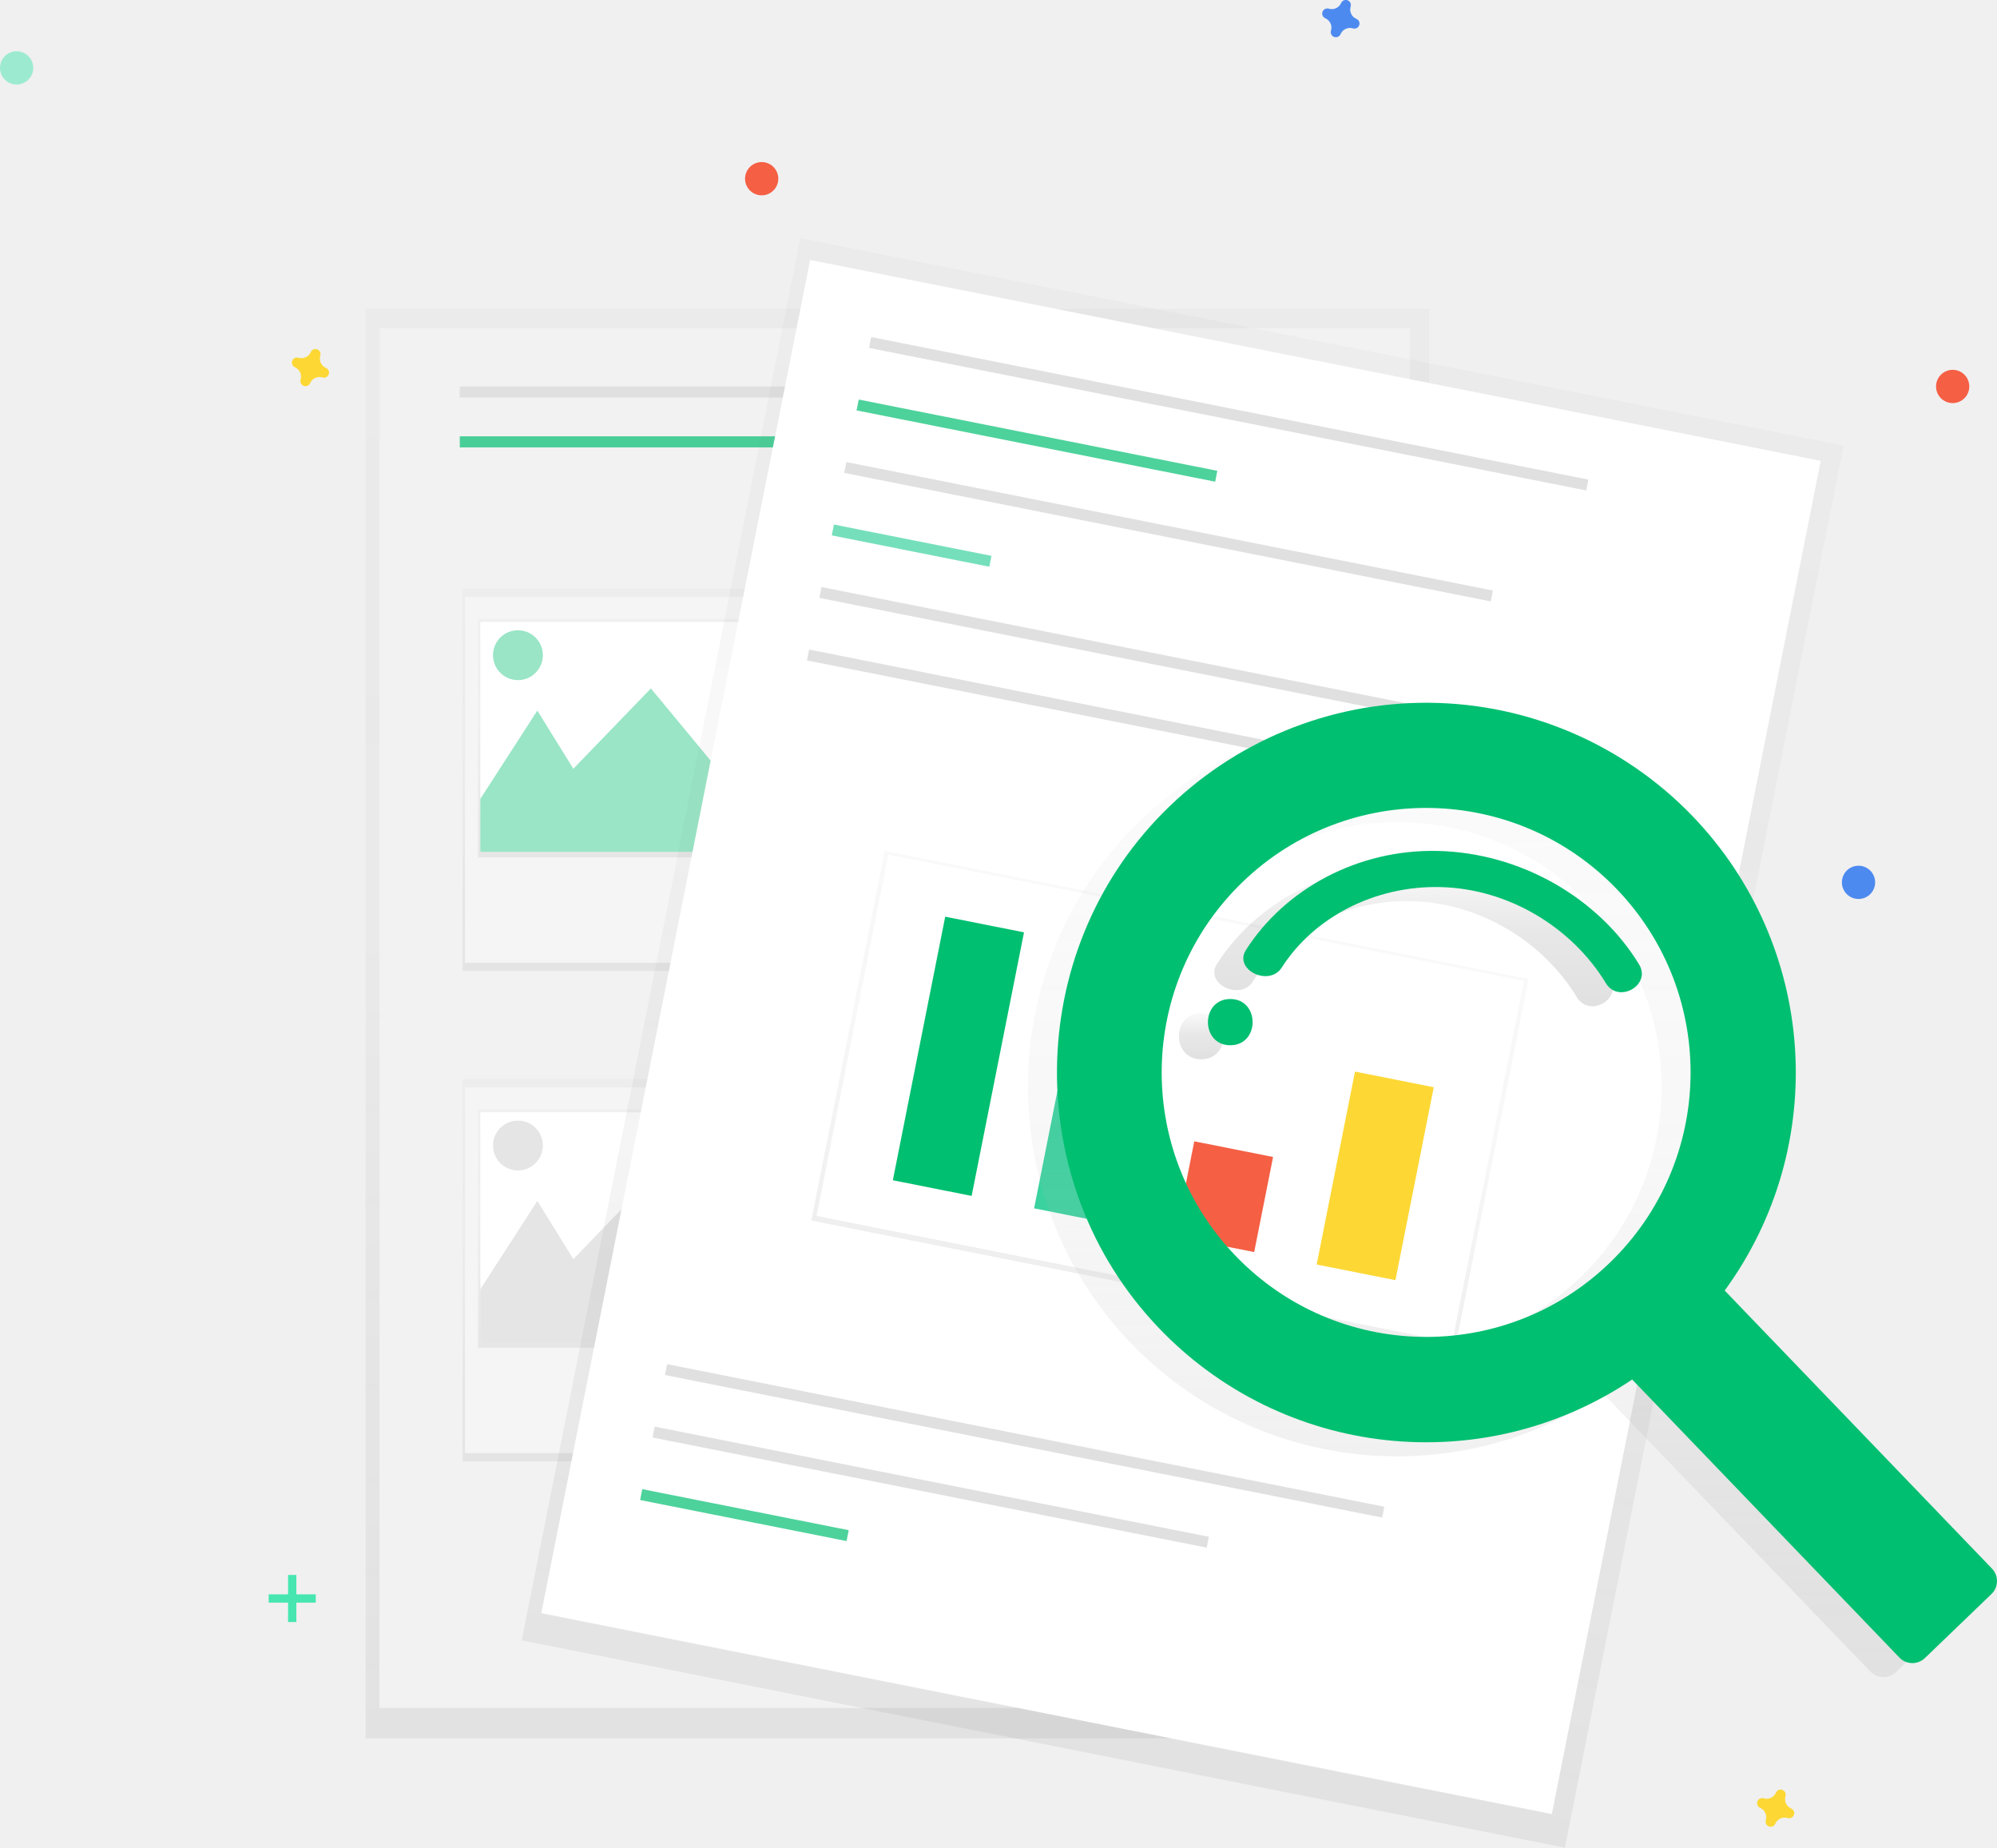
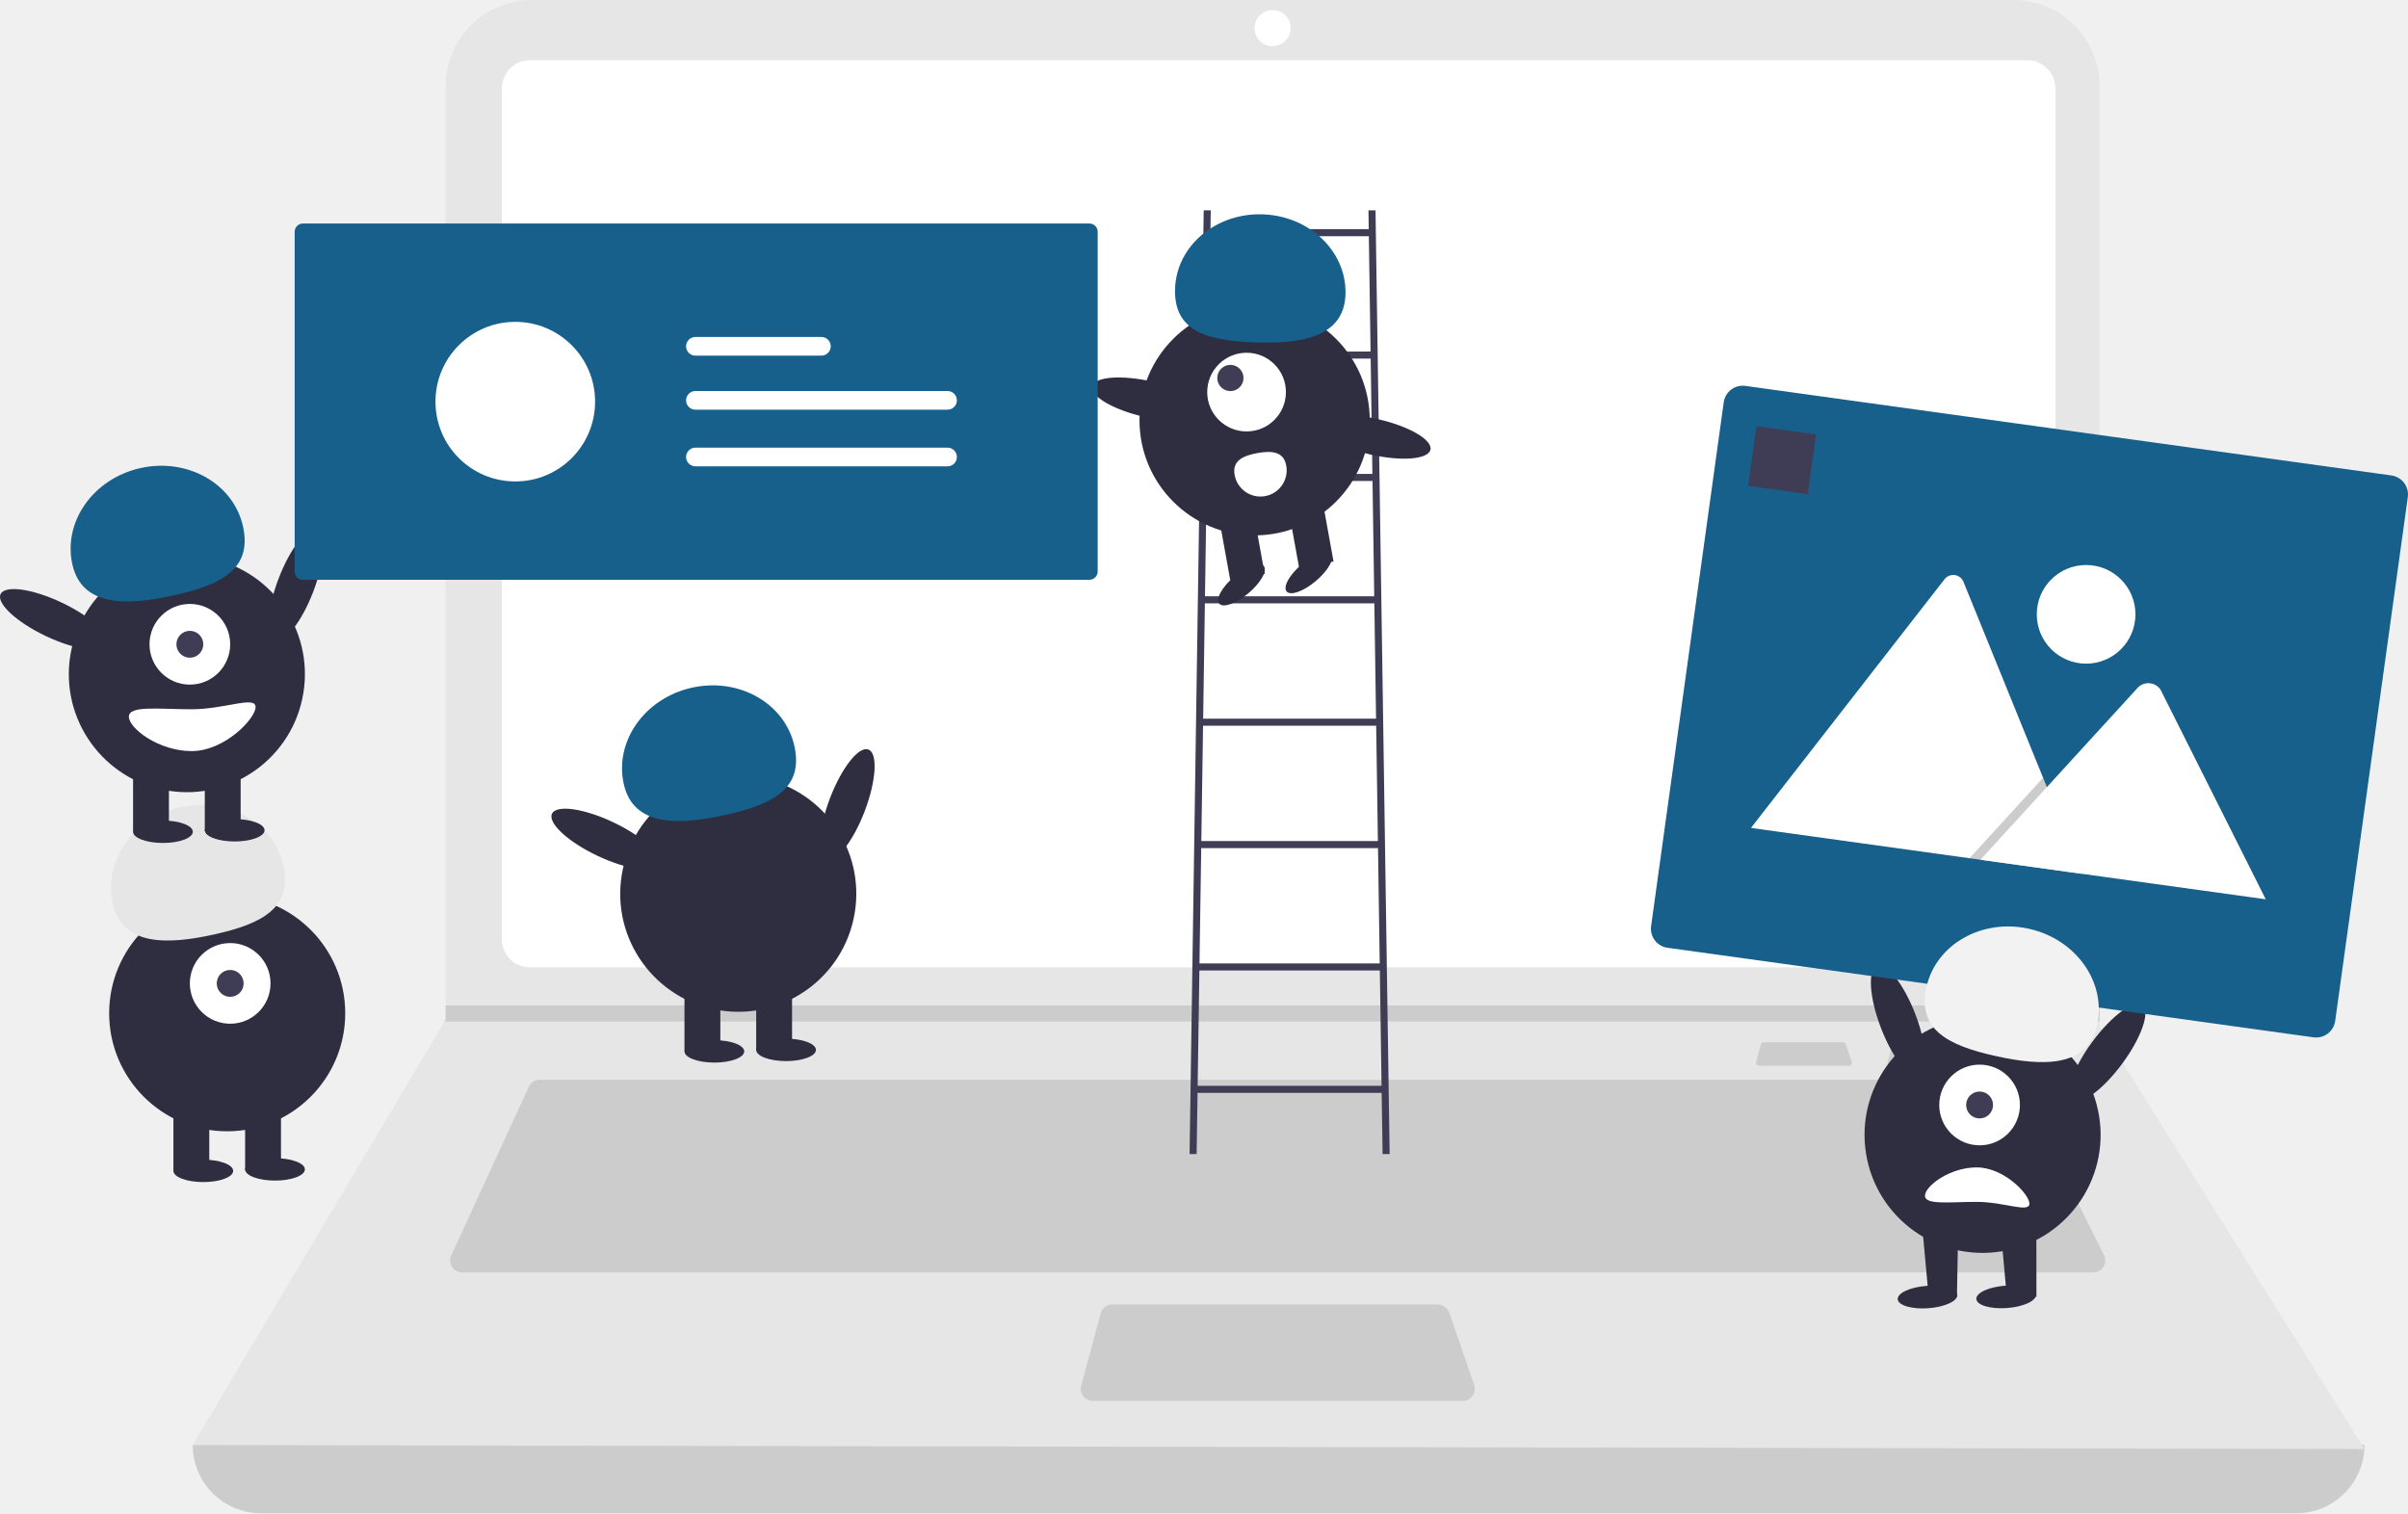
- <svg xmlns="http://www.w3.org/2000/svg" xmlns:xlink="http://www.w3.org/1999/xlink" id="9a5c15f4-7944-40bc-b8da-d63b7d478a28" data-name="Layer 1" width="842" height="778.92" viewBox="0 0 842 778.92">
-   <defs>
-     <linearGradient id="a91ba363-77be-43f7-9cf6-91c4a3880d9c" x1="378.37" y1="732.81" x2="378.37" y2="130.21" gradientUnits="userSpaceOnUse">
-       <stop offset="0" stop-color="gray" stop-opacity="0.25" />
-       <stop offset="0.54" stop-color="gray" stop-opacity="0.12" />
-       <stop offset="1" stop-color="gray" stop-opacity="0.1" />
-     </linearGradient>
-     <linearGradient id="d1e6aa0e-d79d-4f6f-afbb-c37e9ed80ff9" x1="274.44" y1="409.32" x2="274.44" y2="248.16" xlink:href="#a91ba363-77be-43f7-9cf6-91c4a3880d9c" />
-     <linearGradient id="a279b039-1afd-4281-8292-ccd5c8c9b734" x1="274.44" y1="361.44" x2="274.44" y2="261.01" xlink:href="#a91ba363-77be-43f7-9cf6-91c4a3880d9c" />
-     <clipPath id="42e7b1d1-2be2-47b0-aacb-a853df270819" transform="translate(-179 -60.54)">
-       <rect id="cf34cfb5-9399-4bae-9cea-d47bbef6cb3a" data-name="&lt;Rectangle&gt;" x="381.54" y="322.72" width="143.79" height="96.93" fill="#fff" />
-     </clipPath>
-     <linearGradient id="972637f2-71db-4198-9c75-a0854a7fe249" x1="274.44" y1="616.03" x2="274.44" y2="454.87" xlink:href="#a91ba363-77be-43f7-9cf6-91c4a3880d9c" />
-     <linearGradient id="6c85befd-f960-412c-83e0-663d4b13bf85" x1="274.44" y1="568.15" x2="274.44" y2="467.72" xlink:href="#a91ba363-77be-43f7-9cf6-91c4a3880d9c" />
-     <clipPath id="f66b8fac-771d-49bf-85c7-4ce29a79f723" transform="translate(-179 -60.54)">
-       <rect id="7439734d-5f7c-428f-88ce-e68b86a45c07" data-name="&lt;Rectangle&gt;" x="381.54" y="529.42" width="143.79" height="96.93" fill="#fff" />
-     </clipPath>
-     <linearGradient id="598f8edf-c762-4b18-b52d-250fc678075a" x1="688.76" y1="765.86" x2="688.76" y2="163.26" gradientTransform="translate(1142.22 -188.53) rotate(90)" xlink:href="#a91ba363-77be-43f7-9cf6-91c4a3880d9c" />
-     <linearGradient id="013b841e-9a42-49b8-8a36-6db9ed002b72" x1="688.18" y1="568.49" x2="688.18" y2="409.67" gradientTransform="translate(1161.39 -164.01) rotate(90)" xlink:href="#a91ba363-77be-43f7-9cf6-91c4a3880d9c" />
-     <linearGradient id="f8cab3c1-d868-48bc-b87d-cd2075ddc26a" x1="810.6" y1="767.54" x2="810.6" y2="362.71" gradientUnits="userSpaceOnUse">
-       <stop offset="0" stop-color="#b3b3b3" stop-opacity="0.25" />
-       <stop offset="0.54" stop-color="#b3b3b3" stop-opacity="0.1" />
-       <stop offset="1" stop-color="#b3b3b3" stop-opacity="0.05" />
-     </linearGradient>
-     <linearGradient id="043d467e-585e-47c7-bb2c-06dd6f5be04b" x1="685.49" y1="507.08" x2="685.49" y2="487.6" gradientUnits="userSpaceOnUse">
-       <stop offset="0" stop-opacity="0.12" />
-       <stop offset="0.55" stop-opacity="0.09" />
-       <stop offset="1" stop-opacity="0.02" />
-     </linearGradient>
-     <linearGradient id="be08032f-102d-431e-9b5f-1e4ebfc8159b" x1="774.99" y1="484.73" x2="774.99" y2="425.15" xlink:href="#043d467e-585e-47c7-bb2c-06dd6f5be04b" />
-   </defs>
-   <g opacity="0.5">
-     <rect x="154.15" y="130.21" width="448.44" height="602.6" fill="url(#a91ba363-77be-43f7-9cf6-91c4a3880d9c)" />
-   </g>
-   <rect x="159.99" y="138.39" width="434.43" height="581.58" fill="#f2f2f2" />
-   <rect x="193.86" y="162.91" width="149.48" height="4.67" fill="#e0e0e0" />
-   <rect x="193.86" y="183.93" width="149.48" height="4.67" fill="#01bf71" opacity="0.7" />
-   <rect x="365.53" y="162.91" width="149.48" height="4.67" fill="#e0e0e0" />
-   <rect x="388.88" y="296.05" width="149.48" height="4.67" fill="#e0e0e0" />
-   <rect x="392.39" y="308.89" width="149.48" height="4.67" fill="#e0e0e0" />
-   <rect x="399.4" y="321.74" width="149.48" height="4.67" fill="#e0e0e0" />
-   <rect x="388.88" y="502.75" width="149.48" height="4.67" fill="#e0e0e0" />
-   <rect x="392.39" y="515.6" width="149.48" height="4.67" fill="#e0e0e0" />
-   <rect x="399.4" y="528.44" width="149.48" height="4.67" fill="#e0e0e0" />
-   <g opacity="0.5">
-     <rect x="195.03" y="248.16" width="158.82" height="161.16" fill="url(#d1e6aa0e-d79d-4f6f-afbb-c37e9ed80ff9)" />
-   </g>
-   <rect x="196.03" y="251.67" width="156.32" height="154.15" fill="#f5f5f5" />
-   <g opacity="0.5">
-     <rect x="201.54" y="261.01" width="145.8" height="100.43" fill="url(#a279b039-1afd-4281-8292-ccd5c8c9b734)" />
-   </g>
-   <rect id="e1f34465-d008-41db-868b-e00503fb87b3" data-name="&lt;Rectangle&gt;" x="202.54" y="262.18" width="143.79" height="96.93" fill="#fff" />
-   <g clip-path="url(#42e7b1d1-2be2-47b0-aacb-a853df270819)">
-     <polygon points="190.35 355.61 226.56 299.55 241.74 324.07 274.44 290.21 302.47 324.07 326.99 273.86 390.05 374.29 185.68 367.28 190.35 355.61" fill="#01bf71" opacity="0.4" />
-     <circle cx="218.38" cy="276.19" r="10.51" fill="#01bf71" opacity="0.4" />
-   </g>
-   <g opacity="0.5">
-     <rect x="195.03" y="454.87" width="158.82" height="161.16" fill="url(#972637f2-71db-4198-9c75-a0854a7fe249)" />
-   </g>
-   <rect x="196.03" y="458.37" width="156.32" height="154.15" fill="#f5f5f5" />
-   <g opacity="0.5">
-     <rect x="201.54" y="467.72" width="145.8" height="100.43" fill="url(#6c85befd-f960-412c-83e0-663d4b13bf85)" />
-   </g>
-   <rect id="c95ac4f6-be4d-44a3-92c2-5c8066e2b531" data-name="&lt;Rectangle&gt;" x="202.54" y="468.88" width="143.79" height="96.93" fill="#fff" />
-   <g clip-path="url(#f66b8fac-771d-49bf-85c7-4ce29a79f723)">
-     <polygon points="190.35 562.31 226.56 506.25 241.74 530.78 274.44 496.91 302.47 530.78 326.99 480.56 390.05 580.99 185.68 573.99 190.35 562.31" fill="#bdbdbd" opacity="0.4" />
-     <circle cx="218.38" cy="482.9" r="10.51" fill="#bdbdbd" opacity="0.4" />
-   </g>
-   <g opacity="0.5">
-     <rect x="376.36" y="276.01" width="602.6" height="448.44" transform="translate(-124.09 1006.82) rotate(-78.76)" fill="url(#598f8edf-c762-4b18-b52d-250fc678075a)" />
-   </g>
-   <rect x="386.18" y="280.49" width="581.58" height="434.43" transform="translate(-122.17 1004.12) rotate(-78.76)" fill="#fff" />
-   <rect x="542.89" y="232.65" width="308.31" height="4.67" transform="translate(-119.81 -191.93) rotate(11.24)" fill="#e0e0e0" />
-   <rect x="456.83" y="665.62" width="308.31" height="4.67" transform="translate(-37.05 -166.84) rotate(11.24)" fill="#e0e0e0" />
-   <rect x="452.26" y="685.13" width="238.24" height="4.67" transform="translate(-34.01 -158.75) rotate(11.24)" fill="#e0e0e0" />
-   <rect x="448.46" y="696.91" width="88.75" height="4.67" transform="translate(-33.22 -143.21) rotate(11.24)" fill="#01bf71" opacity="0.7" />
-   <rect x="539.13" y="243.97" width="154.15" height="4.67" transform="translate(-119.16 -175.95) rotate(11.24)" fill="#01bf71" opacity="0.7" />
-   <rect x="532.71" y="282.38" width="277.94" height="4.67" transform="translate(-110.6 -186.03) rotate(11.24)" fill="#e0e0e0" />
-   <rect x="529.49" y="288.24" width="67.73" height="4.67" transform="translate(-111.54 -164.8) rotate(11.24)" fill="#3ad29f" opacity="0.7" />
-   <rect x="521.95" y="338.03" width="308.31" height="4.67" transform="translate(-99.67 -185.82) rotate(11.24)" fill="#e0e0e0" />
-   <g opacity="0.5">
-     <rect x="592.89" y="385.78" width="158.82" height="276.77" transform="translate(-151.88 1020.84) rotate(-78.76)" fill="url(#013b841e-9a42-49b8-8a36-6db9ed002b72)" />
-   </g>
-   <rect x="535.78" y="445.94" width="273.27" height="155.32" transform="translate(-64.02 -181.59) rotate(11.24)" fill="#fff" />
-   <rect x="516.71" y="364.38" width="308.31" height="4.67" transform="translate(-94.63 -184.29) rotate(11.24)" fill="#e0e0e0" />
-   <rect x="566.14" y="449.2" width="33.87" height="113.28" transform="translate(-69.19 -164.51) rotate(11.24)" fill="#01bf71" />
-   <rect x="622.06" y="498.05" width="33.87" height="75.91" transform="translate(-62.24 -174.83) rotate(11.24)" fill="#3ad29f" />
-   <rect x="678.21" y="544.59" width="33.87" height="40.87" transform="translate(-55.5 -185.22) rotate(11.24)" fill="#f55f44" />
-   <rect x="741.87" y="514.79" width="33.87" height="82.92" transform="translate(-55.99 -197.8) rotate(11.24)" fill="#fdd835" />
-   <path d="M880.45,410.55a155.89,155.89,0,0,0-223.11-1.68c-59,59.48-60,156.33-2.29,217.07A155.89,155.89,0,0,0,854.95,648L967.64,765.21a7.59,7.59,0,0,0,10.73.21l28.08-27a7.59,7.59,0,0,0,.21-10.73L894,610.49A155.9,155.9,0,0,0,880.45,410.55ZM845.35,599a111.5,111.5,0,1,1,3.1-157.66A111.5,111.5,0,0,1,845.35,599Z" transform="translate(-179 -60.54)" fill="url(#f8cab3c1-d868-48bc-b87d-cd2075ddc26a)" />
-   <path d="M685.49,487.6c-12.54,0-12.56,19.49,0,19.49S698.05,487.6,685.49,487.6Z" transform="translate(-179 -60.54)" fill="url(#043d467e-585e-47c7-bb2c-06dd6f5be04b)" />
-   <path d="M772.9,425.17c-33.75-.76-64.46,16.17-80.79,41.73-5.33,8.34,9.8,15.71,15.1,7.41,13.52-21.16,39.21-34.6,67-33.9,29.12.73,55.62,17.39,69.65,40.51,5.32,8.77,19.27.8,14-7.92C840.8,445,807.76,426,772.9,425.17Z" transform="translate(-179 -60.54)" fill="url(#be08032f-102d-431e-9b5f-1e4ebfc8159b)" />
-   <path d="M892.68,404.63a155.89,155.89,0,0,0-223.11-1.68c-59,59.48-60,156.33-2.29,217.07a155.89,155.89,0,0,0,199.9,22.05L979.86,759.29a7.59,7.59,0,0,0,10.73.21l28.08-27a7.59,7.59,0,0,0,.21-10.73L906.19,604.56A155.9,155.9,0,0,0,892.68,404.63ZM857.58,593a111.5,111.5,0,1,1,3.1-157.66A111.5,111.5,0,0,1,857.58,593Z" transform="translate(-179 -60.54)" fill="#01bf71" />
-   <path d="M697.72,481.67c-12.54,0-12.56,19.49,0,19.49S710.28,481.67,697.72,481.67Z" transform="translate(-179 -60.54)" fill="#01bf71" />
-   <path d="M785.13,419.25c-33.75-.76-64.46,16.17-80.79,41.73-5.33,8.34,9.8,15.71,15.1,7.41,13.52-21.16,39.21-34.6,67-33.9,29.12.73,55.62,17.39,69.65,40.51,5.32,8.77,19.27.8,14-7.92C853,439,820,420,785.13,419.25Z" transform="translate(-179 -60.54)" fill="#01bf71" />
-   <rect x="121.45" y="663.91" width="3.5" height="19.85" fill="#47e6b1" />
-   <rect x="300.45" y="724.45" width="3.5" height="19.85" transform="translate(857.58 371.63) rotate(90)" fill="#47e6b1" />
-   <path d="M750.87,68.49a4.29,4.29,0,0,1-2.39-5.19,2.06,2.06,0,0,0,.09-.48h0a2.15,2.15,0,0,0-3.87-1.43h0a2.06,2.06,0,0,0-.24.42,4.29,4.29,0,0,1-5.19,2.39,2.06,2.06,0,0,0-.48-.09h0A2.15,2.15,0,0,0,737.38,68h0a2.06,2.06,0,0,0,.42.24,4.29,4.29,0,0,1,2.39,5.19,2.06,2.06,0,0,0-.09.48h0A2.15,2.15,0,0,0,744,75.32h0a2.06,2.06,0,0,0,.24-.42,4.29,4.29,0,0,1,5.19-2.39,2.06,2.06,0,0,0,.48.09h0a2.15,2.15,0,0,0,1.43-3.87h0A2.06,2.06,0,0,0,750.87,68.49Z" transform="translate(-179 -60.54)" fill="#4d8af0" />
-   <path d="M316.44,215.64a4.29,4.29,0,0,1-2.39-5.19,2.06,2.06,0,0,0,.09-.48h0a2.15,2.15,0,0,0-3.87-1.43h0a2.06,2.06,0,0,0-.24.42,4.29,4.29,0,0,1-5.19,2.39,2.06,2.06,0,0,0-.48-.09h0a2.15,2.15,0,0,0-1.43,3.87h0a2.06,2.06,0,0,0,.42.24,4.29,4.29,0,0,1,2.39,5.19,2.06,2.06,0,0,0-.09.48h0a2.15,2.15,0,0,0,3.87,1.43h0a2.06,2.06,0,0,0,.24-.42,4.29,4.29,0,0,1,5.19-2.39,2.06,2.06,0,0,0,.48.09h0a2.15,2.15,0,0,0,1.43-3.87h0A2.06,2.06,0,0,0,316.44,215.64Z" transform="translate(-179 -60.54)" fill="#fdd835" />
-   <path d="M934.22,822.9a4.29,4.29,0,0,1-2.39-5.19,2.06,2.06,0,0,0,.09-.48h0a2.15,2.15,0,0,0-3.87-1.43h0a2.06,2.06,0,0,0-.24.42,4.29,4.29,0,0,1-5.19,2.39,2.06,2.06,0,0,0-.48-.09h0a2.15,2.15,0,0,0-1.43,3.87h0a2.06,2.06,0,0,0,.42.24,4.29,4.29,0,0,1,2.39,5.19,2.06,2.06,0,0,0-.09.48h0a2.15,2.15,0,0,0,3.87,1.43h0a2.06,2.06,0,0,0,.24-.42,4.29,4.29,0,0,1,5.19-2.39,2.06,2.06,0,0,0,.48.09h0a2.15,2.15,0,0,0,1.43-3.87h0A2.06,2.06,0,0,0,934.22,822.9Z" transform="translate(-179 -60.54)" fill="#fdd835" />
-   <circle cx="321.15" cy="75.33" r="7.01" fill="#f55f44" />
-   <circle cx="823.31" cy="162.91" r="7.01" fill="#f55f44" />
-   <circle cx="783.61" cy="371.95" r="7.01" fill="#4d8af0" />
-   <circle cx="7.01" cy="28.61" r="7.01" fill="#47e6b1" opacity="0.5" />
+ <svg xmlns="http://www.w3.org/2000/svg" id="f241e7b9-92bc-4a39-8e1f-dd6f59c49ece" data-name="Layer 1" width="878.64" height="552.215" viewBox="0 0 878.64 552.215">
+   <path d="M998.543,726.107H255.909a24.901,24.901,0,0,1-24.901-24.901v0q403.807-46.93,792.435,0v0A24.901,24.901,0,0,1,998.543,726.107Z" transform="translate(-160.6798 -173.8927)" fill="#ccc" />
+   <path d="M1023.444,702.671,231.008,701.206l91.84-154.532.439-.732V205.37a31.475,31.475,0,0,1,31.478-31.478H895.292a31.475,31.475,0,0,1,31.478,31.478v342.915Z" transform="translate(-160.6798 -173.8927)" fill="#e6e6e6" />
+   <path d="M354.048,195.864a10.265,10.265,0,0,0-10.253,10.253V516.647a10.265,10.265,0,0,0,10.253,10.253H900.404a10.266,10.266,0,0,0,10.253-10.253V206.117a10.265,10.265,0,0,0-10.253-10.253Z" transform="translate(-160.6798 -173.8927)" fill="#fff" />
+   <path d="M357.639,567.913a4.406,4.406,0,0,0-3.992,2.558l-28.299,61.52a4.394,4.394,0,0,0,3.992,6.231H924.45a4.394,4.394,0,0,0,3.929-6.36l-30.76-61.52a4.372,4.372,0,0,0-3.929-2.429Z" transform="translate(-160.6798 -173.8927)" fill="#ccc" />
+   <circle cx="464.349" cy="10.253" r="6.591" fill="#fff" />
+   <path d="M566.534,649.94a4.401,4.401,0,0,0-4.243,3.251l-7.099,26.366a4.394,4.394,0,0,0,4.243,5.537H694.433a4.393,4.393,0,0,0,4.151-5.832l-9.126-26.366a4.397,4.397,0,0,0-4.153-2.957Z" transform="translate(-160.6798 -173.8927)" fill="#ccc" />
+   <polygon points="766.09 366.922 766.09 372.782 162.169 372.782 162.623 372.049 162.623 366.922 766.09 366.922" fill="#ccc" />
+   <path d="M852.227,554.237a1.072,1.072,0,0,0-1.033.792l-1.729,6.42a1.07,1.07,0,0,0,1.033,1.348H883.372a1.07,1.07,0,0,0,1.011-1.42l-2.222-6.42a1.071,1.071,0,0,0-1.011-.72Z" transform="translate(-160.6798 -173.8927)" fill="#ccc" />
+   <path d="M804.227,554.237a1.072,1.072,0,0,0-1.033.792l-1.729,6.42a1.07,1.07,0,0,0,1.033,1.348H835.372a1.07,1.07,0,0,0,1.011-1.42l-2.222-6.42a1.071,1.071,0,0,0-1.011-.72Z" transform="translate(-160.6798 -173.8927)" fill="#ccc" />
+   <path d="M665.161,595.032h2.576l-5.153-344.388h-2.576l.103,6.871H602.364l.103-6.871h-2.576l-5.153,344.388h2.576l.334-22.329h67.179Zm-3.714-248.2H601.028l.63-42.082h59.16Zm.039,2.576.63,42.082h-61.756l.63-42.082Zm.668,44.659.63,42.082H599.691l.63-42.082Zm.668,44.659.63,42.082H599.023l.63-42.082Zm.668,44.659.63,42.082H598.355l.63-42.082ZM660.15,260.091l.63,42.082H601.696l.63-42.082ZM597.687,570.126l.63-42.082h65.842l.63,42.082Z" transform="translate(-160.6798 -173.8927)" fill="#3f3d56" />
+   <circle cx="457.794" cy="153.358" r="42.012" fill="#2f2e41" />
+   <rect x="632.562" y="357.238" width="12.763" height="22.867" transform="translate(-216.1336 -54.17899) rotate(-10.26106)" fill="#2f2e41" />
+   <rect x="607.444" y="361.785" width="12.763" height="22.867" transform="translate(-217.3453 -58.58065) rotate(-10.26106)" fill="#2f2e41" />
+   <ellipse cx="613.672" cy="387.298" rx="10.636" ry="3.989" transform="translate(-265.6056 314.4538) rotate(-40.26106)" fill="#2f2e41" />
+   <ellipse cx="638.267" cy="382.846" rx="10.636" ry="3.989" transform="translate(-256.9018 329.2941) rotate(-40.26106)" fill="#2f2e41" />
+   <circle cx="454.853" cy="143.081" r="14.359" fill="#fff" />
+   <circle cx="448.952" cy="137.934" r="4.786" fill="#3f3d56" />
+   <path d="M651.616,281.545c.632-15.554-12.773-28.728-29.941-29.425s-31.597,11.346-32.229,26.9,11.302,19.087,28.47,19.785S650.984,297.099,651.616,281.545Z" transform="translate(-160.6798 -173.8927)" fill="#18608c" />
+   <ellipse cx="579.682" cy="319.596" rx="6.594" ry="21.006" transform="translate(-22.02934 639.3272) rotate(-77.0899)" fill="#2f2e41" />
+   <ellipse cx="662.15" cy="333.311" rx="6.594" ry="21.006" transform="translate(28.6462 730.3615) rotate(-77.0899)" fill="#2f2e41" />
+   <path d="M630.013,343.807a9.572,9.572,0,1,1-18.835,3.429l-.003-.018c-.942-5.202,3.08-7.043,8.283-7.985S629.071,338.605,630.013,343.807Z" transform="translate(-160.6798 -173.8927)" fill="#fff" />
+   <ellipse cx="469.866" cy="467.526" rx="21.534" ry="6.76" transform="translate(-295.2829 565.6119) rotate(-69.08217)" fill="#2f2e41" />
+   <circle cx="430.059" cy="500.048" r="43.067" transform="translate(-293.1005 670.5622) rotate(-80.78252)" fill="#2f2e41" />
+   <rect x="249.753" y="359.955" width="13.084" height="23.442" fill="#2f2e41" />
+   <rect x="275.921" y="359.955" width="13.084" height="23.442" fill="#2f2e41" />
+   <ellipse cx="260.656" cy="383.67" rx="10.903" ry="4.089" fill="#2f2e41" />
+   <ellipse cx="286.824" cy="383.125" rx="10.903" ry="4.089" fill="#2f2e41" />
+   <path d="M388.282,459.997c-3.477-15.574,7.639-31.31,24.829-35.149s33.944,5.675,37.422,21.249-7.915,21.318-25.105,25.156S391.759,475.571,388.282,459.997Z" transform="translate(-160.6798 -173.8927)" fill="#18608c" />
+   <ellipse cx="381.55" cy="480.065" rx="6.76" ry="21.534" transform="translate(-376.387 445.1919) rotate(-64.62574)" fill="#2f2e41" />
+   <circle cx="82.901" cy="369.763" r="43.067" fill="#2f2e41" />
+   <rect x="63.275" y="403.563" width="13.084" height="23.442" fill="#2f2e41" />
+   <rect x="89.443" y="403.563" width="13.084" height="23.442" fill="#2f2e41" />
+   <ellipse cx="74.178" cy="427.277" rx="10.903" ry="4.089" fill="#2f2e41" />
+   <ellipse cx="100.346" cy="426.732" rx="10.903" ry="4.089" fill="#2f2e41" />
+   <circle cx="83.991" cy="358.86" r="14.719" fill="#fff" />
+   <circle cx="83.991" cy="358.86" r="4.906" fill="#3f3d56" />
+   <path d="M201.804,503.604c-3.477-15.574,7.639-31.31,24.829-35.149s33.944,5.675,37.422,21.249-7.915,21.318-25.105,25.156S205.281,519.178,201.804,503.604Z" transform="translate(-160.6798 -173.8927)" fill="#e6e6e6" />
+   <ellipse cx="268.669" cy="387.383" rx="21.534" ry="6.76" transform="translate(-349.786 326.1453) rotate(-69.08217)" fill="#2f2e41" />
+   <circle cx="228.861" cy="419.905" r="43.067" transform="translate(-382.9613 404.6576) rotate(-80.78252)" fill="#2f2e41" />
+   <rect x="48.556" y="279.812" width="13.084" height="23.442" fill="#2f2e41" />
+   <rect x="74.723" y="279.812" width="13.084" height="23.442" fill="#2f2e41" />
+   <ellipse cx="59.459" cy="303.527" rx="10.903" ry="4.089" fill="#2f2e41" />
+   <ellipse cx="85.627" cy="302.982" rx="10.903" ry="4.089" fill="#2f2e41" />
+   <circle cx="69.272" cy="235.11" r="14.719" fill="#fff" />
+   <circle cx="69.272" cy="235.11" r="4.906" fill="#3f3d56" />
+   <path d="M187.085,379.854c-3.477-15.574,7.639-31.31,24.829-35.149s33.944,5.675,37.422,21.249-7.915,21.318-25.105,25.156S190.562,395.428,187.085,379.854Z" transform="translate(-160.6798 -173.8927)" fill="#18608c" />
+   <ellipse cx="180.353" cy="399.922" rx="6.76" ry="21.534" transform="translate(-418.9539 217.6053) rotate(-64.62574)" fill="#2f2e41" />
+   <path d="M207.707,435.442c0,4.215,10.853,12.539,22.897,12.539s23.335-11.867,23.335-16.082-11.292.818-23.335.818S207.707,431.227,207.707,435.442Z" transform="translate(-160.6798 -173.8927)" fill="#fff" />
+   <path d="M271.204,255.461a3.003,3.003,0,0,0-3,3v124a3.003,3.003,0,0,0,3,3h287a3.003,3.003,0,0,0,3-3v-124a3.003,3.003,0,0,0-3-3Z" transform="translate(-160.6798 -173.8927)" fill="#18608c" />
+   <circle cx="188.018" cy="146.569" r="29.121" fill="#fff" />
+   <path id="b71acdfd-6a55-428e-917a-53f192cb0203" data-name="Path 40" d="M414.423,316.587a3.405,3.405,0,0,0,0,6.81h91.946a3.405,3.405,0,1,0,.112-6.81q-.056-.001-.112,0Z" transform="translate(-160.6798 -173.8927)" fill="#fff" />
+   <path id="ad4fbcfa-41b0-45f9-a593-23b6dc3fe165" data-name="Path 40" d="M414.423,296.86a3.405,3.405,0,0,0,0,6.81H460.339a3.405,3.405,0,1,0,.112-6.81q-.056-.001-.112,0Z" transform="translate(-160.6798 -173.8927)" fill="#fff" />
+   <path id="bce2a7cd-a325-424d-9b3a-f63d1dad5aba" data-name="Path 40" d="M414.423,337.253a3.405,3.405,0,0,0,0,6.81h91.946a3.405,3.405,0,1,0,.112-6.81q-.056-.001-.112,0Z" transform="translate(-160.6798 -173.8927)" fill="#fff" />
+   <ellipse cx="853.282" cy="546.503" rx="6.76" ry="21.534" transform="translate(-299.5601 166.7718) rotate(-20.91783)" fill="#2f2e41" />
+   <circle cx="884.09" cy="588.025" r="43.067" transform="translate(-243.4551 -24.68433) rotate(-9.21747)" fill="#2f2e41" />
+   <polygon points="743.035 447.932 729.952 447.932 732.512 476.005 743.058 473.14 743.035 447.932" fill="#2f2e41" />
+   <polygon points="714.512 448.005 701.428 448.005 703.988 476.078 714.058 473.14 714.512 448.005" fill="#2f2e41" />
+   <ellipse cx="863.998" cy="647.212" rx="10.903" ry="4.089" transform="translate(-205.5736 -109.1681) rotate(-4.18164)" fill="#2f2e41" />
+   <circle cx="722.319" cy="403.229" r="14.719" fill="#fff" />
+   <circle cx="722.319" cy="403.229" r="4.906" fill="#3f3d56" />
+   <ellipse cx="929.598" cy="558.041" rx="21.534" ry="6.76" transform="translate(-232.2512 800.3487) rotate(-53.5499)" fill="#2f2e41" />
+   <path d="M863.077,610.231c0-3.474,8.945-10.334,18.871-10.334s19.232,9.78,19.232,13.254-9.307-.674-19.232-.674S863.077,613.705,863.077,610.231Z" transform="translate(-160.6798 -173.8927)" fill="#fff" />
+   <path d="M1004.857,552.434,769.111,519.753a7.008,7.008,0,0,1-5.972-7.895l26.502-191.172a7.008,7.008,0,0,1,7.895-5.972l235.746,32.681a7.008,7.008,0,0,1,5.972,7.895L1012.751,546.462A7.008,7.008,0,0,1,1004.857,552.434Z" transform="translate(-160.6798 -173.8927)" fill="#18608c" />
+   <path d="M920.402,492.772,800.048,476.088a2.477,2.477,0,0,1-.445-.098l70.591-90.706a4.024,4.024,0,0,1,6.938.962l29.029,71.462,1.391,3.42Z" transform="translate(-160.6798 -173.8927)" fill="#fff" />
+   <polygon points="759.722 318.879 718.63 313.183 742.864 286.679 744.609 284.77 745.481 283.815 746.872 287.235 759.722 318.879" opacity="0.2" style="isolation:isolate" />
+   <path d="M987.415,502.062,883.318,487.631l24.234-26.504,1.744-1.909,31.579-34.54a5.37,5.37,0,0,1,7.961.622,4.796,4.796,0,0,1,.313.524Z" transform="translate(-160.6798 -173.8927)" fill="#fff" />
+   <circle cx="761.186" cy="224.184" r="18" fill="#fff" />
+   <rect x="799.941" y="330.812" width="22" height="22" transform="matrix(0.99053, 0.13732, -0.13732, 0.99053, -106.062, -282.0096)" fill="#3f3d56" />
+   <path d="M925.866,547.973c3.477-15.574-7.639-31.31-24.829-35.149s-33.944,5.675-37.422,21.249,7.915,21.318,25.105,25.156S922.389,563.547,925.866,547.973Z" transform="translate(-160.6798 -173.8927)" fill="#f2f2f2" />
+   <ellipse cx="892.69" cy="647.142" rx="10.903" ry="4.089" transform="translate(-205.4922 -107.0761) rotate(-4.18164)" fill="#2f2e41" />
</svg>
